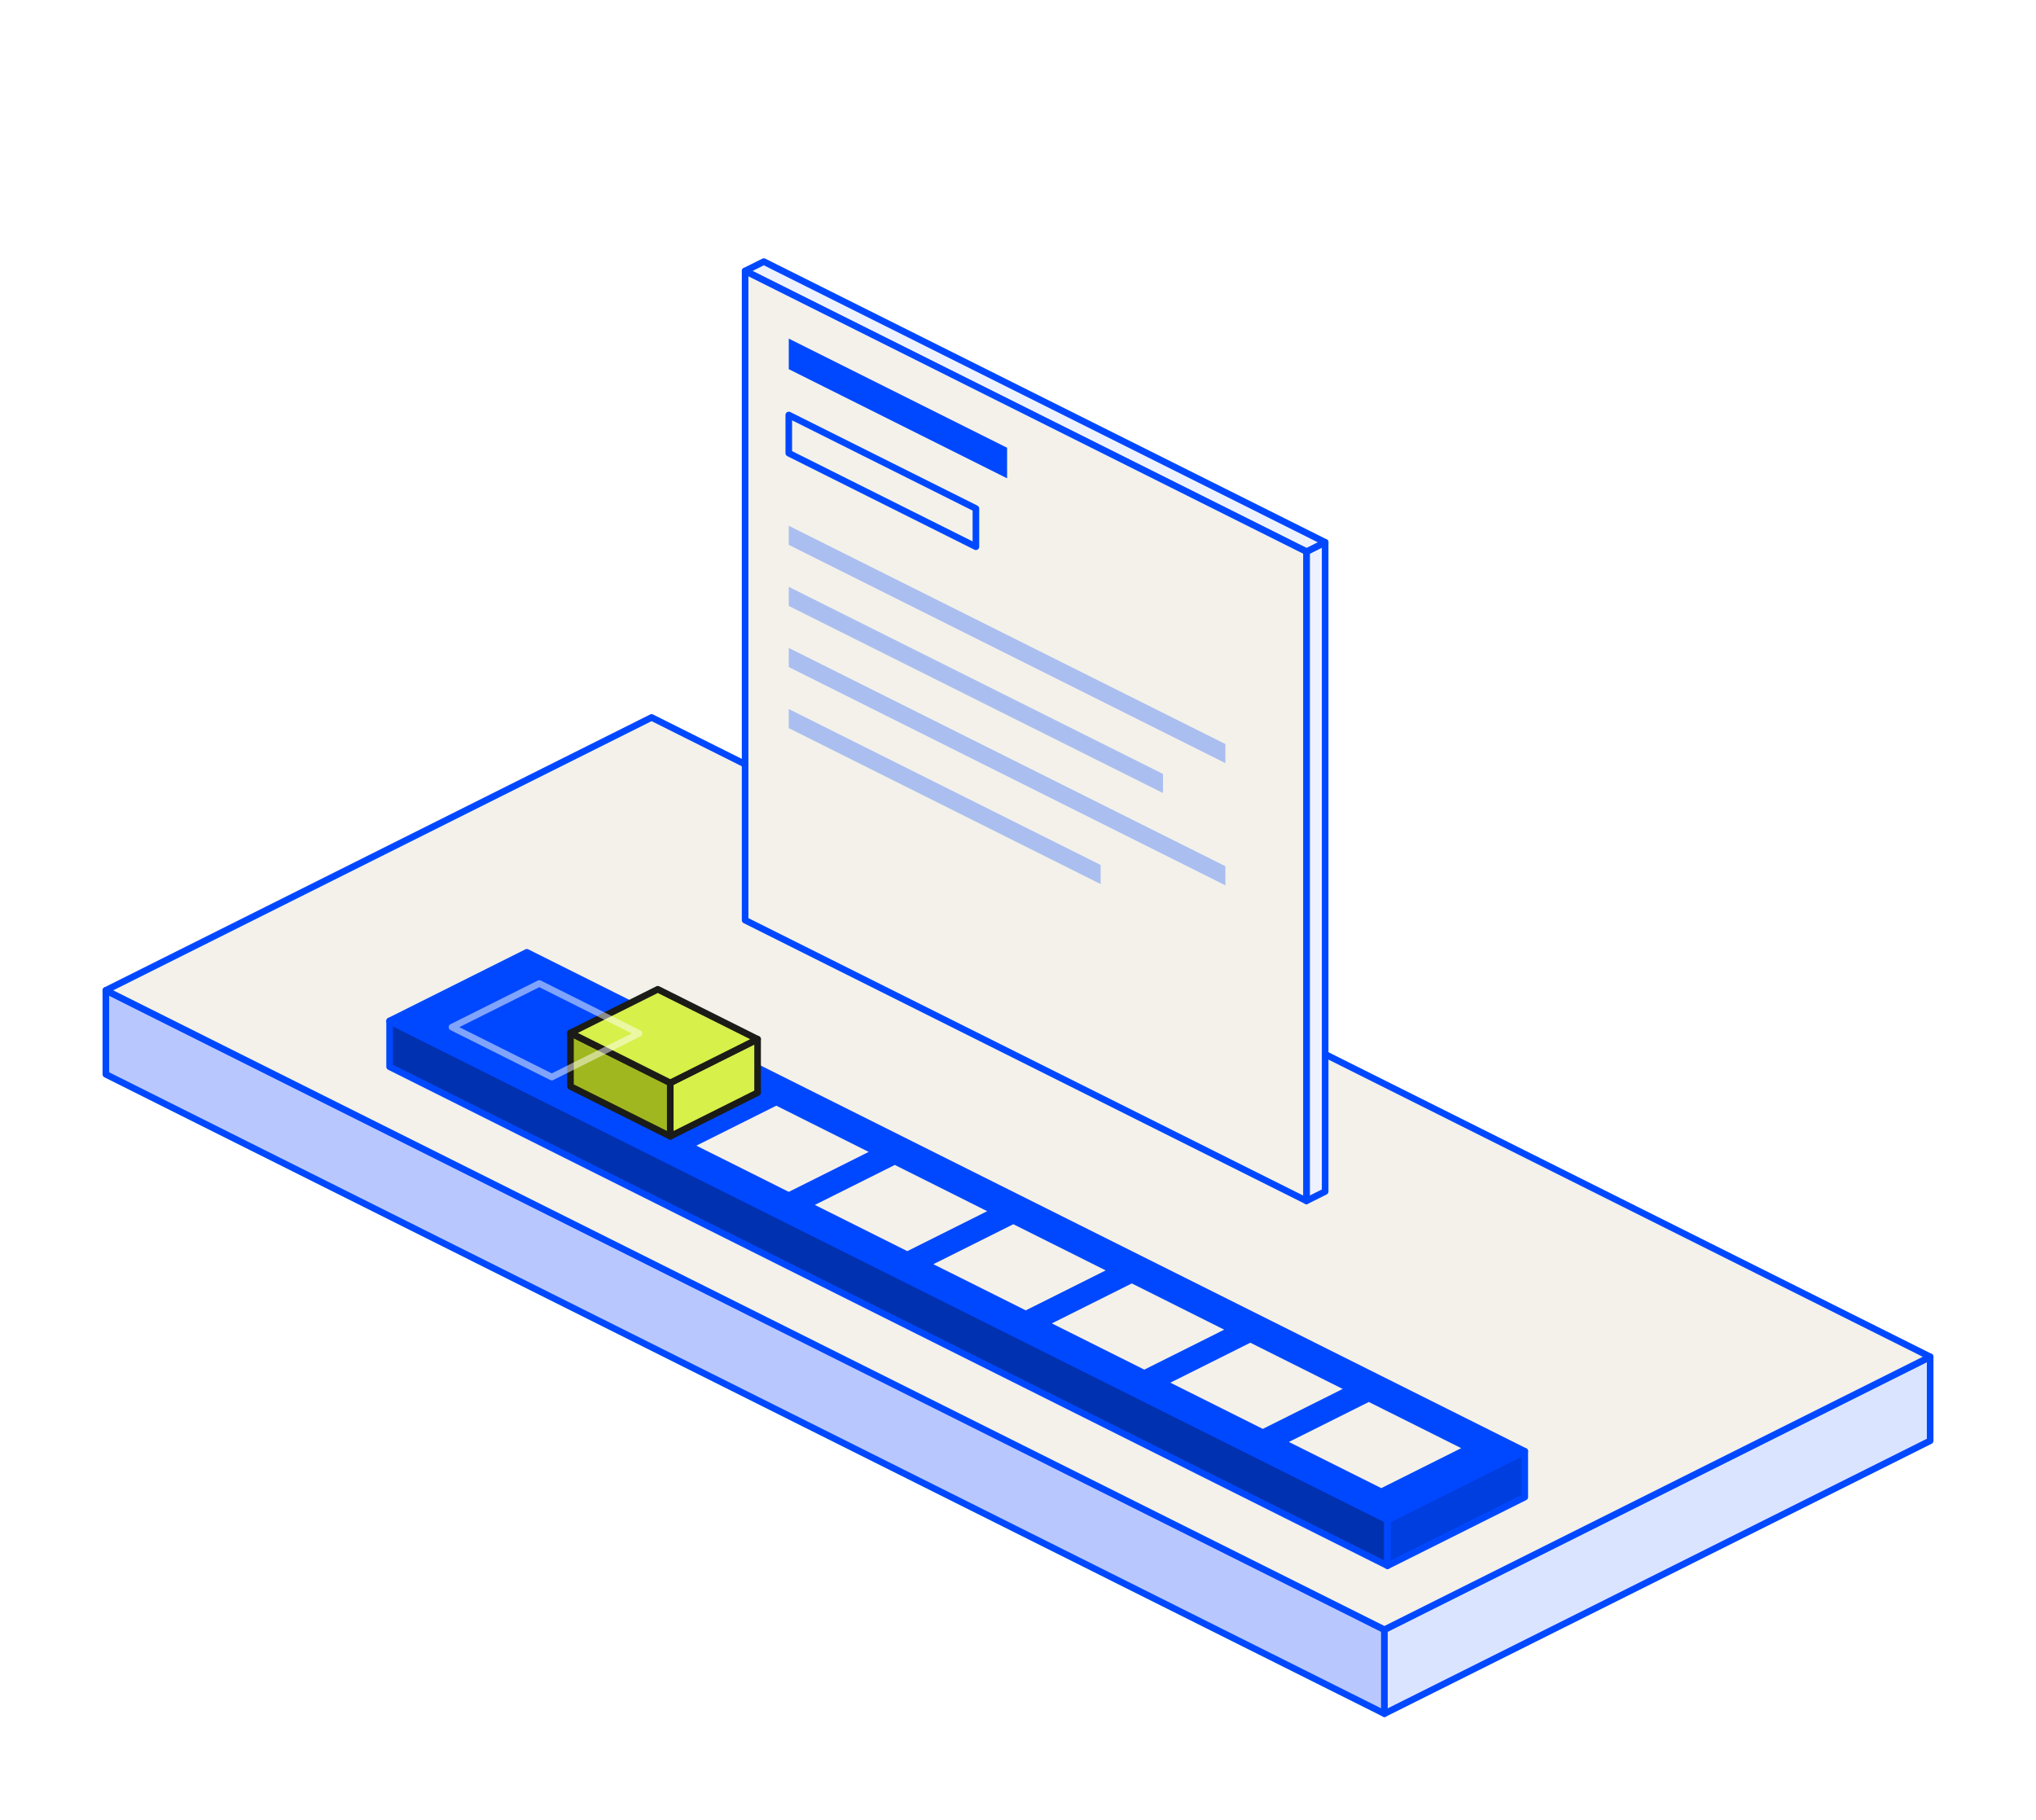
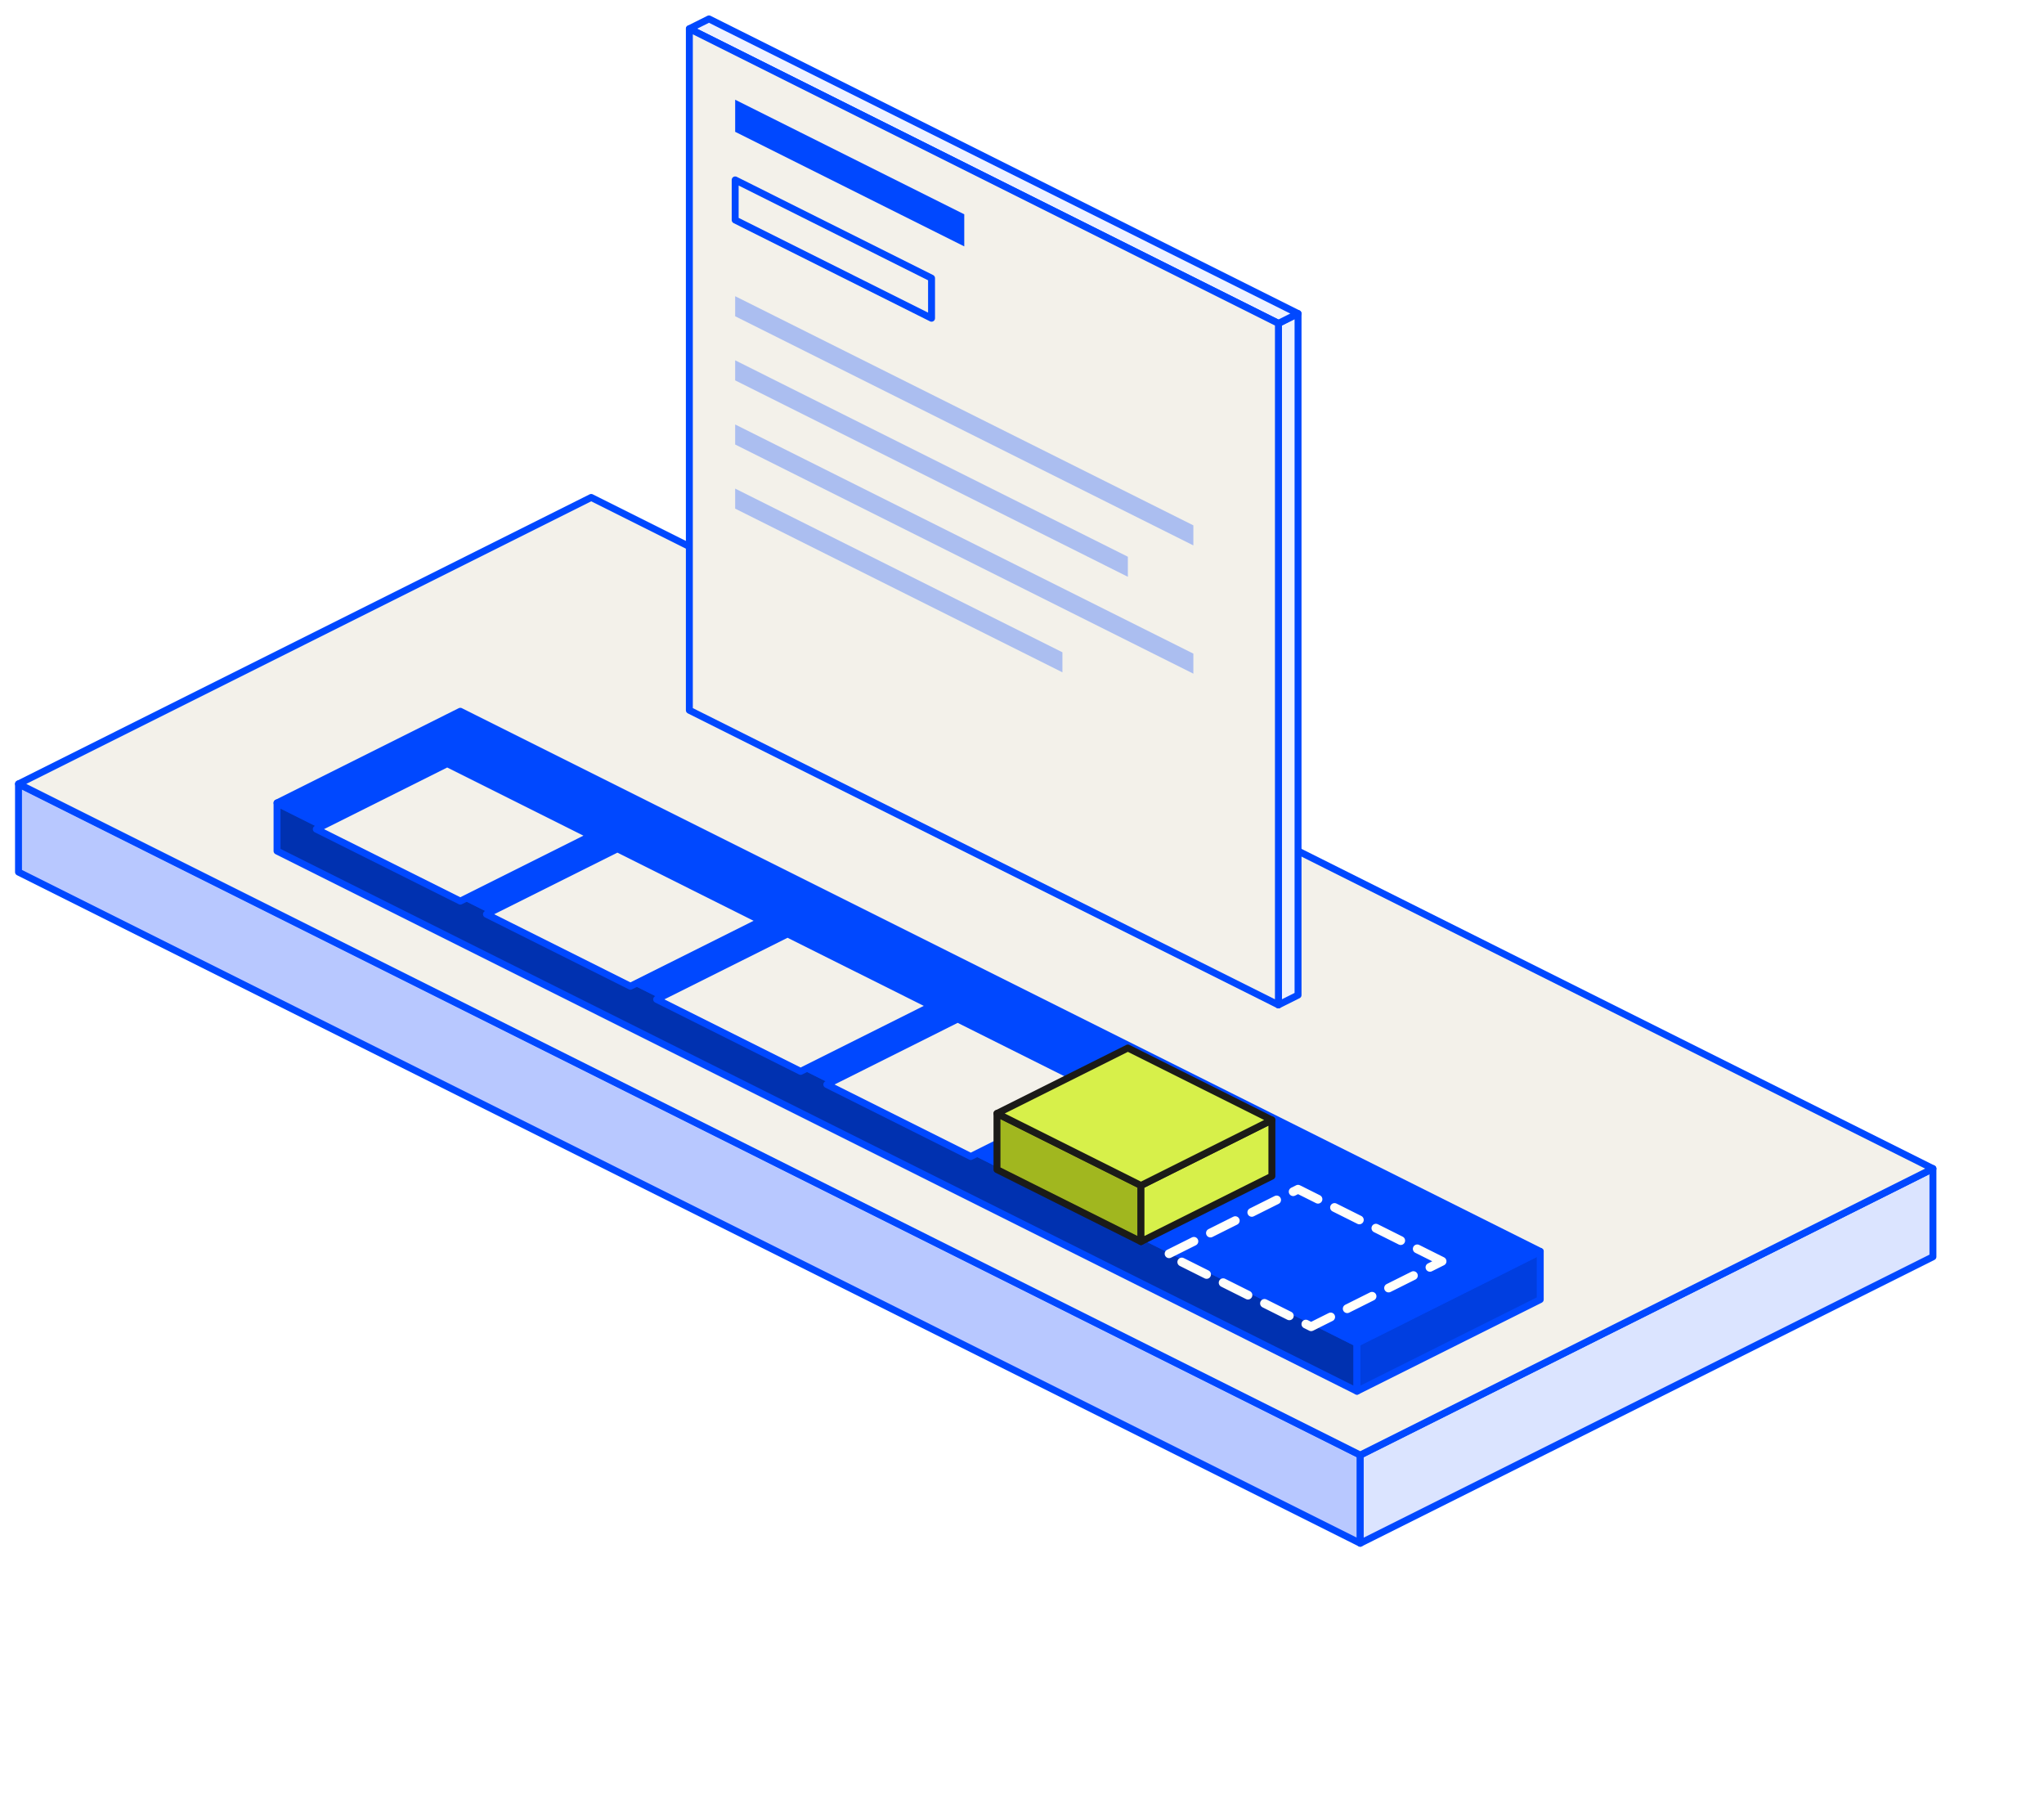
- <svg xmlns="http://www.w3.org/2000/svg" viewBox="562.35 173.36 461.65 412.52" width="462" height="413" aria-hidden="true">
+ <svg xmlns="http://www.w3.org/2000/svg" viewBox="582.35 228.6 441.65 392.52" width="442" height="393" aria-hidden="true">
  <polygon points="876.26,561.88 586.35,416.9 586.35,397.85 876.26,542.83" fill="#B8C8FF" stroke="#0048FF" stroke-width="1.5" stroke-linejoin="round" stroke-linecap="round" vector-effect="non-scaling-stroke" />
  <polygon points="1000,500 876.26,561.88 876.26,542.83 1000,480.95" fill="#DBE4FF" stroke="#0048FF" stroke-width="1.5" stroke-linejoin="round" stroke-linecap="round" vector-effect="non-scaling-stroke" />
  <polygon points="1000,480.95 710.09,335.97 586.35,397.85 876.26,542.83" fill="#F3F1EA" stroke="#0048FF" stroke-width="1.5" stroke-linejoin="round" stroke-linecap="round" vector-effect="non-scaling-stroke" />
  <polygon points="862.82,443.47 858.58,445.59 858.58,298.37 862.82,296.25" fill="#EEF2FF" stroke="#0048FF" stroke-width="1.5" stroke-linejoin="round" stroke-linecap="round" vector-effect="non-scaling-stroke" />
  <polygon points="862.82,296.25 735.54,232.6 731.3,234.72 858.58,298.37" fill="#EEF2FF" stroke="#0048FF" stroke-width="1.5" stroke-linejoin="round" stroke-linecap="round" vector-effect="non-scaling-stroke" />
  <polygon points="858.58,445.59 731.3,381.94 731.3,234.72 858.58,298.37" fill="#F3F1EA" stroke="#0048FF" stroke-width="1.5" stroke-linejoin="round" stroke-linecap="round" vector-effect="non-scaling-stroke" />
  <polygon points="741.2,256.99 790.7,281.74 790.7,274.81 741.2,250.06" fill="#0048FF" />
  <polygon points="741.2,276.04 783.63,297.26 783.63,288.6 741.2,267.38" fill="#F3F1EA" stroke="#0048FF" stroke-width="1.5" stroke-linejoin="round" stroke-linecap="round" vector-effect="non-scaling-stroke" />
  <polygon points="741.2,296.83 840.2,346.33 840.2,342 741.2,292.5" fill="rgba(0,72,255,0.3)" />
  <polygon points="741.2,310.68 826.05,353.11 826.05,348.78 741.2,306.35" fill="rgba(0,72,255,0.3)" />
  <polygon points="741.2,324.54 840.2,374.04 840.2,369.71 741.2,320.21" fill="rgba(0,72,255,0.3)" />
  <polygon points="741.2,338.39 811.91,373.75 811.91,369.42 741.2,334.06" fill="rgba(0,72,255,0.3)" />
-   <polygon points="876.96,528.33 650.69,415.18 650.69,404.79 876.96,517.94" fill="#0031B0" stroke="#0048FF" stroke-width="1.5" stroke-linejoin="round" stroke-linecap="round" vector-effect="non-scaling-stroke" />
-   <polygon points="908.08,512.77 876.96,528.33 876.96,517.94 908.08,502.38" fill="#003EE0" stroke="#0048FF" stroke-width="1.5" stroke-linejoin="round" stroke-linecap="round" vector-effect="non-scaling-stroke" />
-   <polygon points="908.08,502.38 681.81,389.23 650.69,404.79 876.96,517.94" fill="#0048FF" stroke="#0048FF" stroke-width="1.5" stroke-linejoin="round" stroke-linecap="round" vector-effect="non-scaling-stroke" />
-   <polygon points="895.35,501.67 872.72,490.36 852.92,500.26 875.55,511.57" fill="#F3F1EA" stroke="#0048FF" stroke-width="1.5" stroke-linejoin="round" stroke-linecap="round" vector-effect="non-scaling-stroke" />
-   <polygon points="868.48,488.24 845.85,476.92 826.05,486.82 848.68,498.14" fill="#F3F1EA" stroke="#0048FF" stroke-width="1.5" stroke-linejoin="round" stroke-linecap="round" vector-effect="non-scaling-stroke" />
-   <polygon points="841.61,474.8 818.98,463.48 799.18,473.38 821.81,484.7" fill="#F3F1EA" stroke="#0048FF" stroke-width="1.5" stroke-linejoin="round" stroke-linecap="round" vector-effect="non-scaling-stroke" />
-   <polygon points="814.74,461.36 792.11,450.05 772.31,459.95 794.94,471.26" fill="#F3F1EA" stroke="#0048FF" stroke-width="1.5" stroke-linejoin="round" stroke-linecap="round" vector-effect="non-scaling-stroke" />
-   <polygon points="787.87,447.93 765.24,436.61 745.44,446.51 768.07,457.83" fill="#F3F1EA" stroke="#0048FF" stroke-width="1.5" stroke-linejoin="round" stroke-linecap="round" vector-effect="non-scaling-stroke" />
-   <polygon points="761,434.49 738.37,423.17 718.57,433.07 741.2,444.39" fill="#F3F1EA" stroke="#0048FF" stroke-width="1.5" stroke-linejoin="round" stroke-linecap="round" vector-effect="non-scaling-stroke" />
-   <polygon points="714.33,430.95 691.7,419.64 691.7,407.51 714.33,418.83" fill="#A1B71F" stroke="#1B1B18" stroke-width="1.5" stroke-linejoin="round" stroke-linecap="round" vector-effect="non-scaling-stroke" />
-   <polygon points="734.13,421.05 714.33,430.95 714.33,418.83 734.13,408.93" fill="#D7F04A" stroke="#1B1B18" stroke-width="1.5" stroke-linejoin="round" stroke-linecap="round" vector-effect="non-scaling-stroke" />
-   <polygon points="734.13,408.93 711.5,397.61 691.7,407.51 714.33,418.83" fill="#D7F04A" stroke="#1B1B18" stroke-width="1.5" stroke-linejoin="round" stroke-linecap="round" vector-effect="non-scaling-stroke" />
-   <polygon points="707.26,407.62 684.63,396.3 664.83,406.2 687.46,417.52" fill="none" stroke="rgba(255,254,250,0.5)" stroke-width="1.5" stroke-linejoin="round" stroke-linecap="round" vector-effect="non-scaling-stroke" />
+   <polygon points="875.55,529.04 642.21,412.35 642.21,401.96 875.55,518.65" fill="#0031B0" stroke="#0048FF" stroke-width="1.5" stroke-linejoin="round" stroke-linecap="round" vector-effect="non-scaling-stroke" />
+   <polygon points="915.15,509.24 875.55,529.04 875.55,518.65 915.15,498.84" fill="#003EE0" stroke="#0048FF" stroke-width="1.5" stroke-linejoin="round" stroke-linecap="round" vector-effect="non-scaling-stroke" />
+   <polygon points="915.15,498.84 681.81,382.16 642.21,401.96 875.55,518.65" fill="#0048FF" stroke="#0048FF" stroke-width="1.5" stroke-linejoin="round" stroke-linecap="round" vector-effect="non-scaling-stroke" />
+   <polygon points="710.09,409.03 678.98,393.47 650.69,407.62 681.81,423.17" fill="#F3F1EA" stroke="#0048FF" stroke-width="1.5" stroke-linejoin="round" stroke-linecap="round" vector-effect="non-scaling-stroke" />
+   <polygon points="746.86,427.42 715.75,411.86 687.46,426 718.57,441.56" fill="#F3F1EA" stroke="#0048FF" stroke-width="1.5" stroke-linejoin="round" stroke-linecap="round" vector-effect="non-scaling-stroke" />
+   <polygon points="783.63,445.8 752.52,430.25 724.23,444.39 755.34,459.95" fill="#F3F1EA" stroke="#0048FF" stroke-width="1.5" stroke-linejoin="round" stroke-linecap="round" vector-effect="non-scaling-stroke" />
+   <polygon points="820.4,464.19 789.28,448.63 761,462.78 792.11,478.34" fill="#F3F1EA" stroke="#0048FF" stroke-width="1.5" stroke-linejoin="round" stroke-linecap="round" vector-effect="non-scaling-stroke" />
+   <polygon points="828.88,496.72 797.77,481.16 797.77,469.04 828.88,484.6" fill="#A1B71F" stroke="#1B1B18" stroke-width="1.5" stroke-linejoin="round" stroke-linecap="round" vector-effect="non-scaling-stroke" />
+   <polygon points="857.17,482.58 828.88,496.72 828.88,484.6 857.17,470.45" fill="#D7F04A" stroke="#1B1B18" stroke-width="1.5" stroke-linejoin="round" stroke-linecap="round" vector-effect="non-scaling-stroke" />
+   <polygon points="857.17,470.45 826.05,454.9 797.77,469.04 828.88,484.6" fill="#D7F04A" stroke="#1B1B18" stroke-width="1.5" stroke-linejoin="round" stroke-linecap="round" vector-effect="non-scaling-stroke" />
+   <polygon points="893.94,500.97 862.82,485.41 834.54,499.55 865.65,515.11" fill="none" stroke="#FFFEFA" stroke-width="1.9" stroke-linejoin="round" stroke-linecap="round" vector-effect="non-scaling-stroke" stroke-dasharray="6 4" />
</svg>
